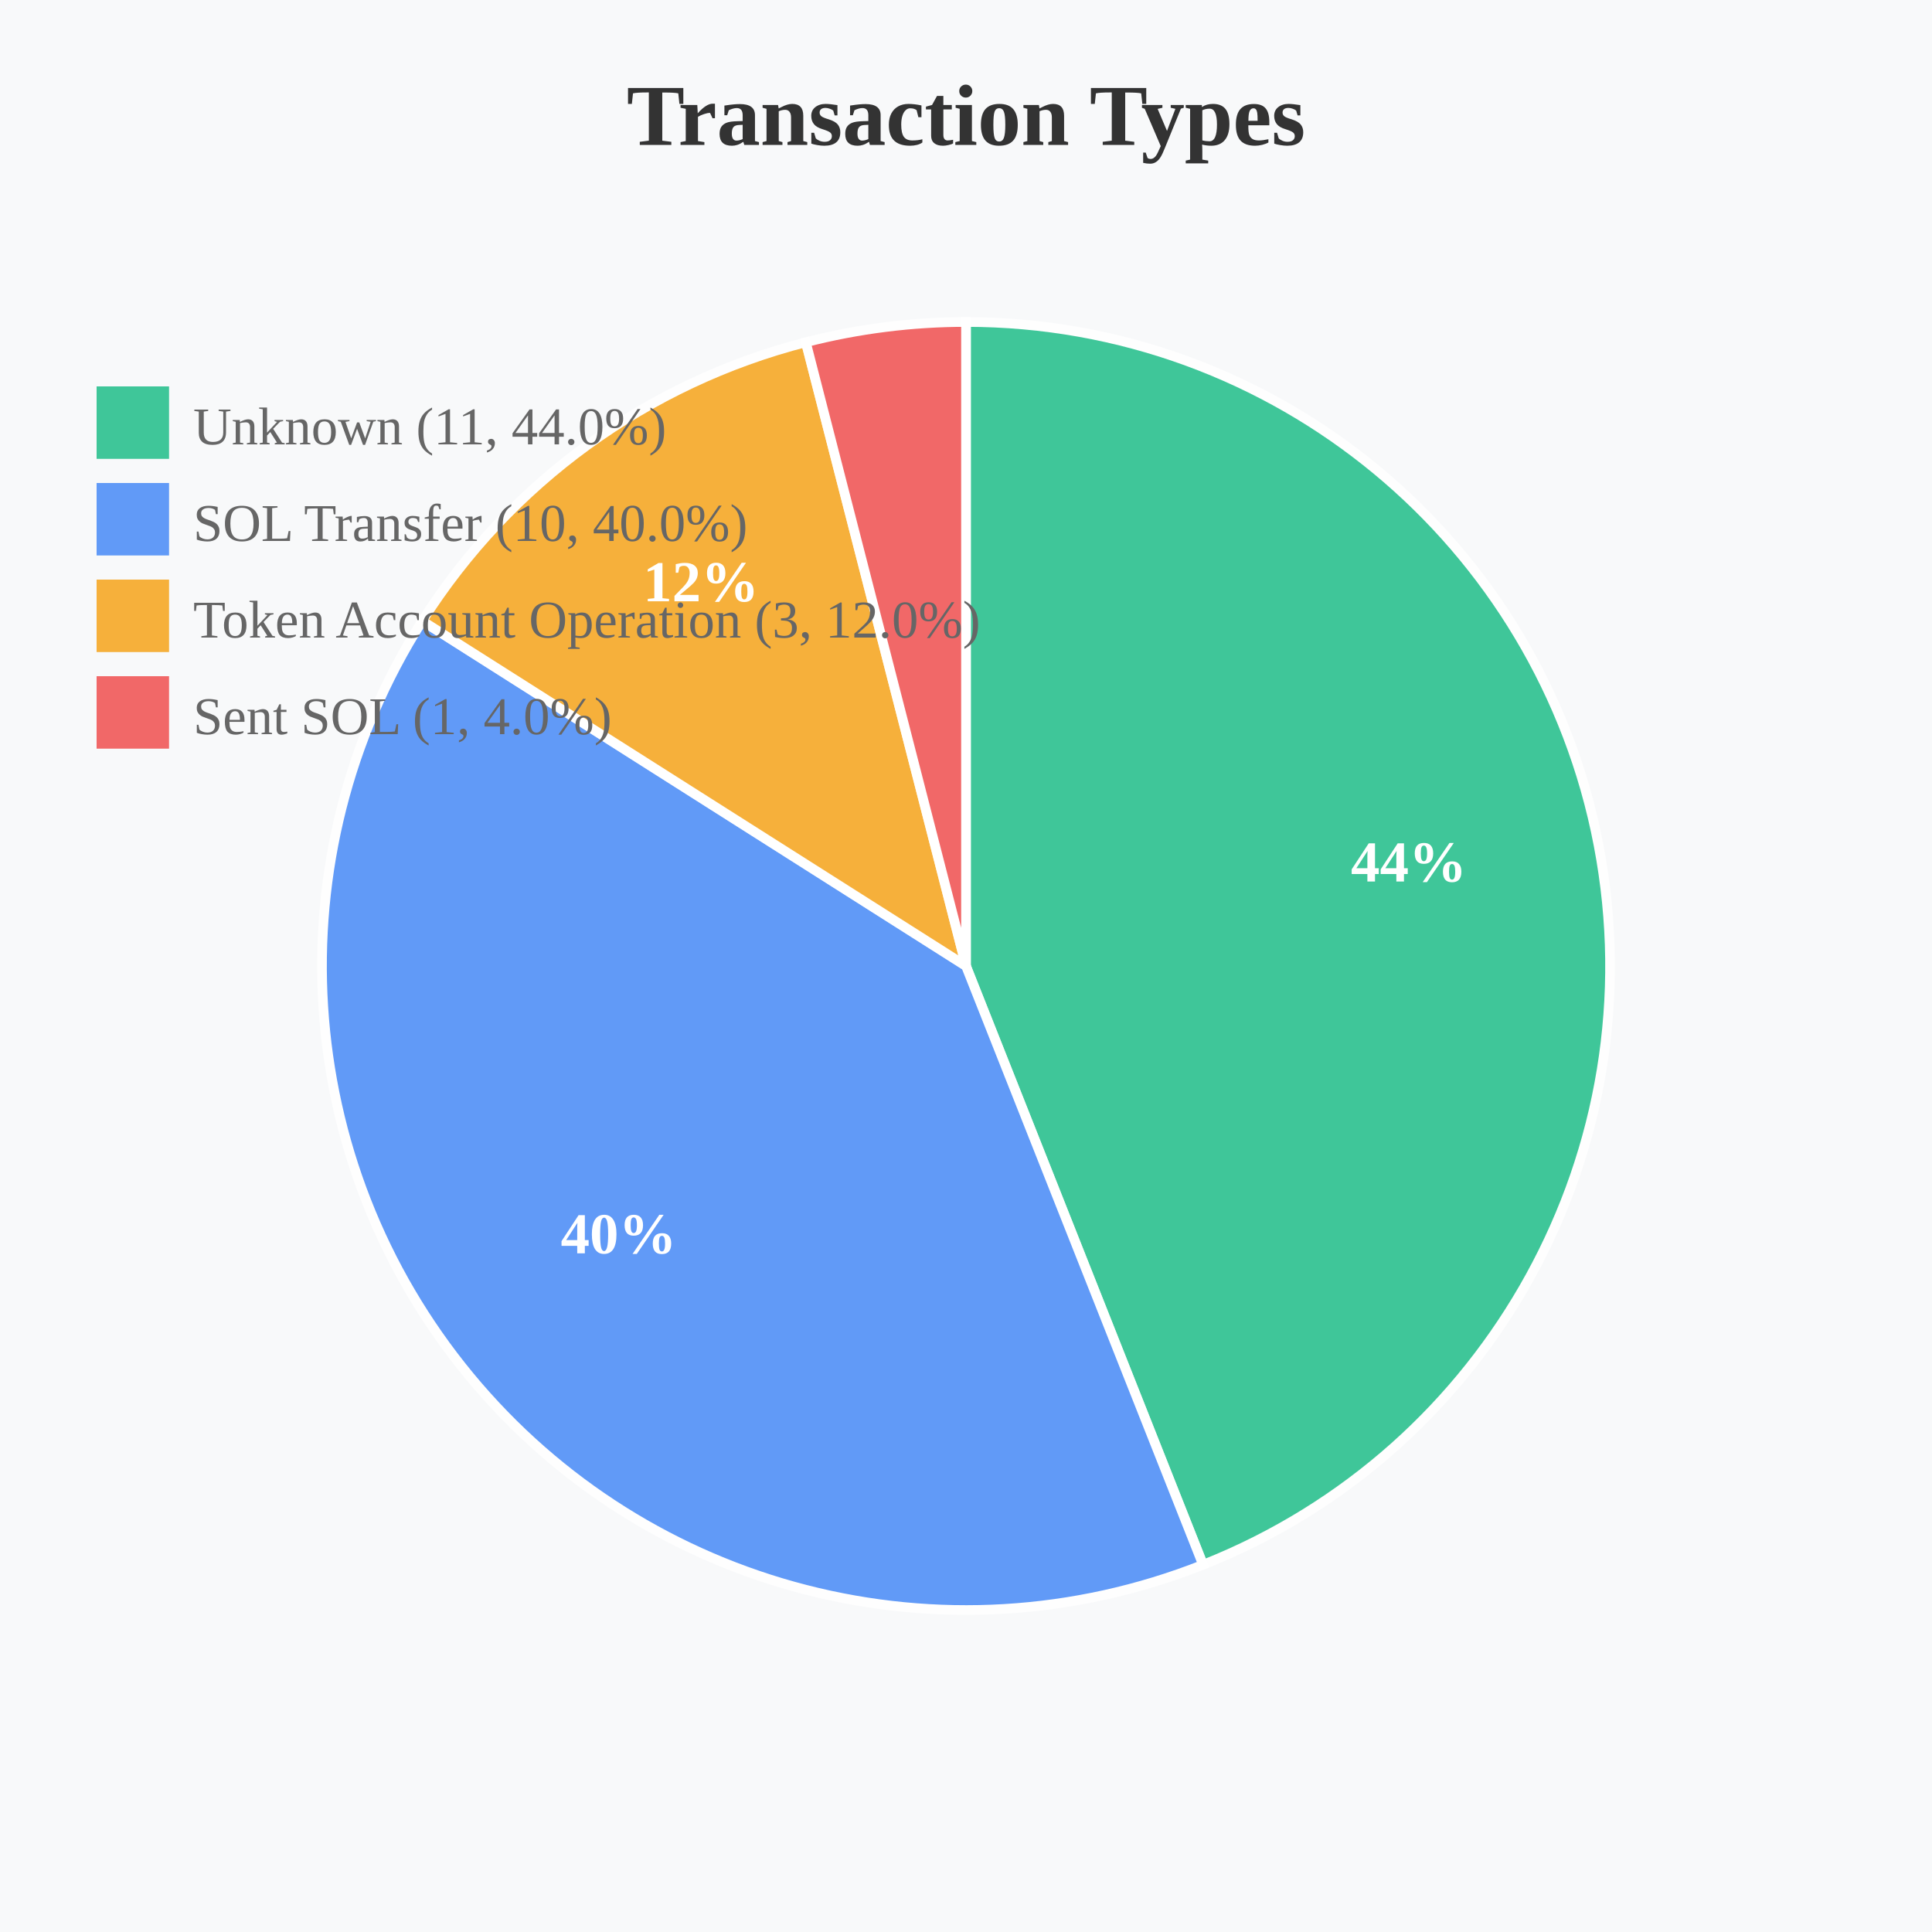
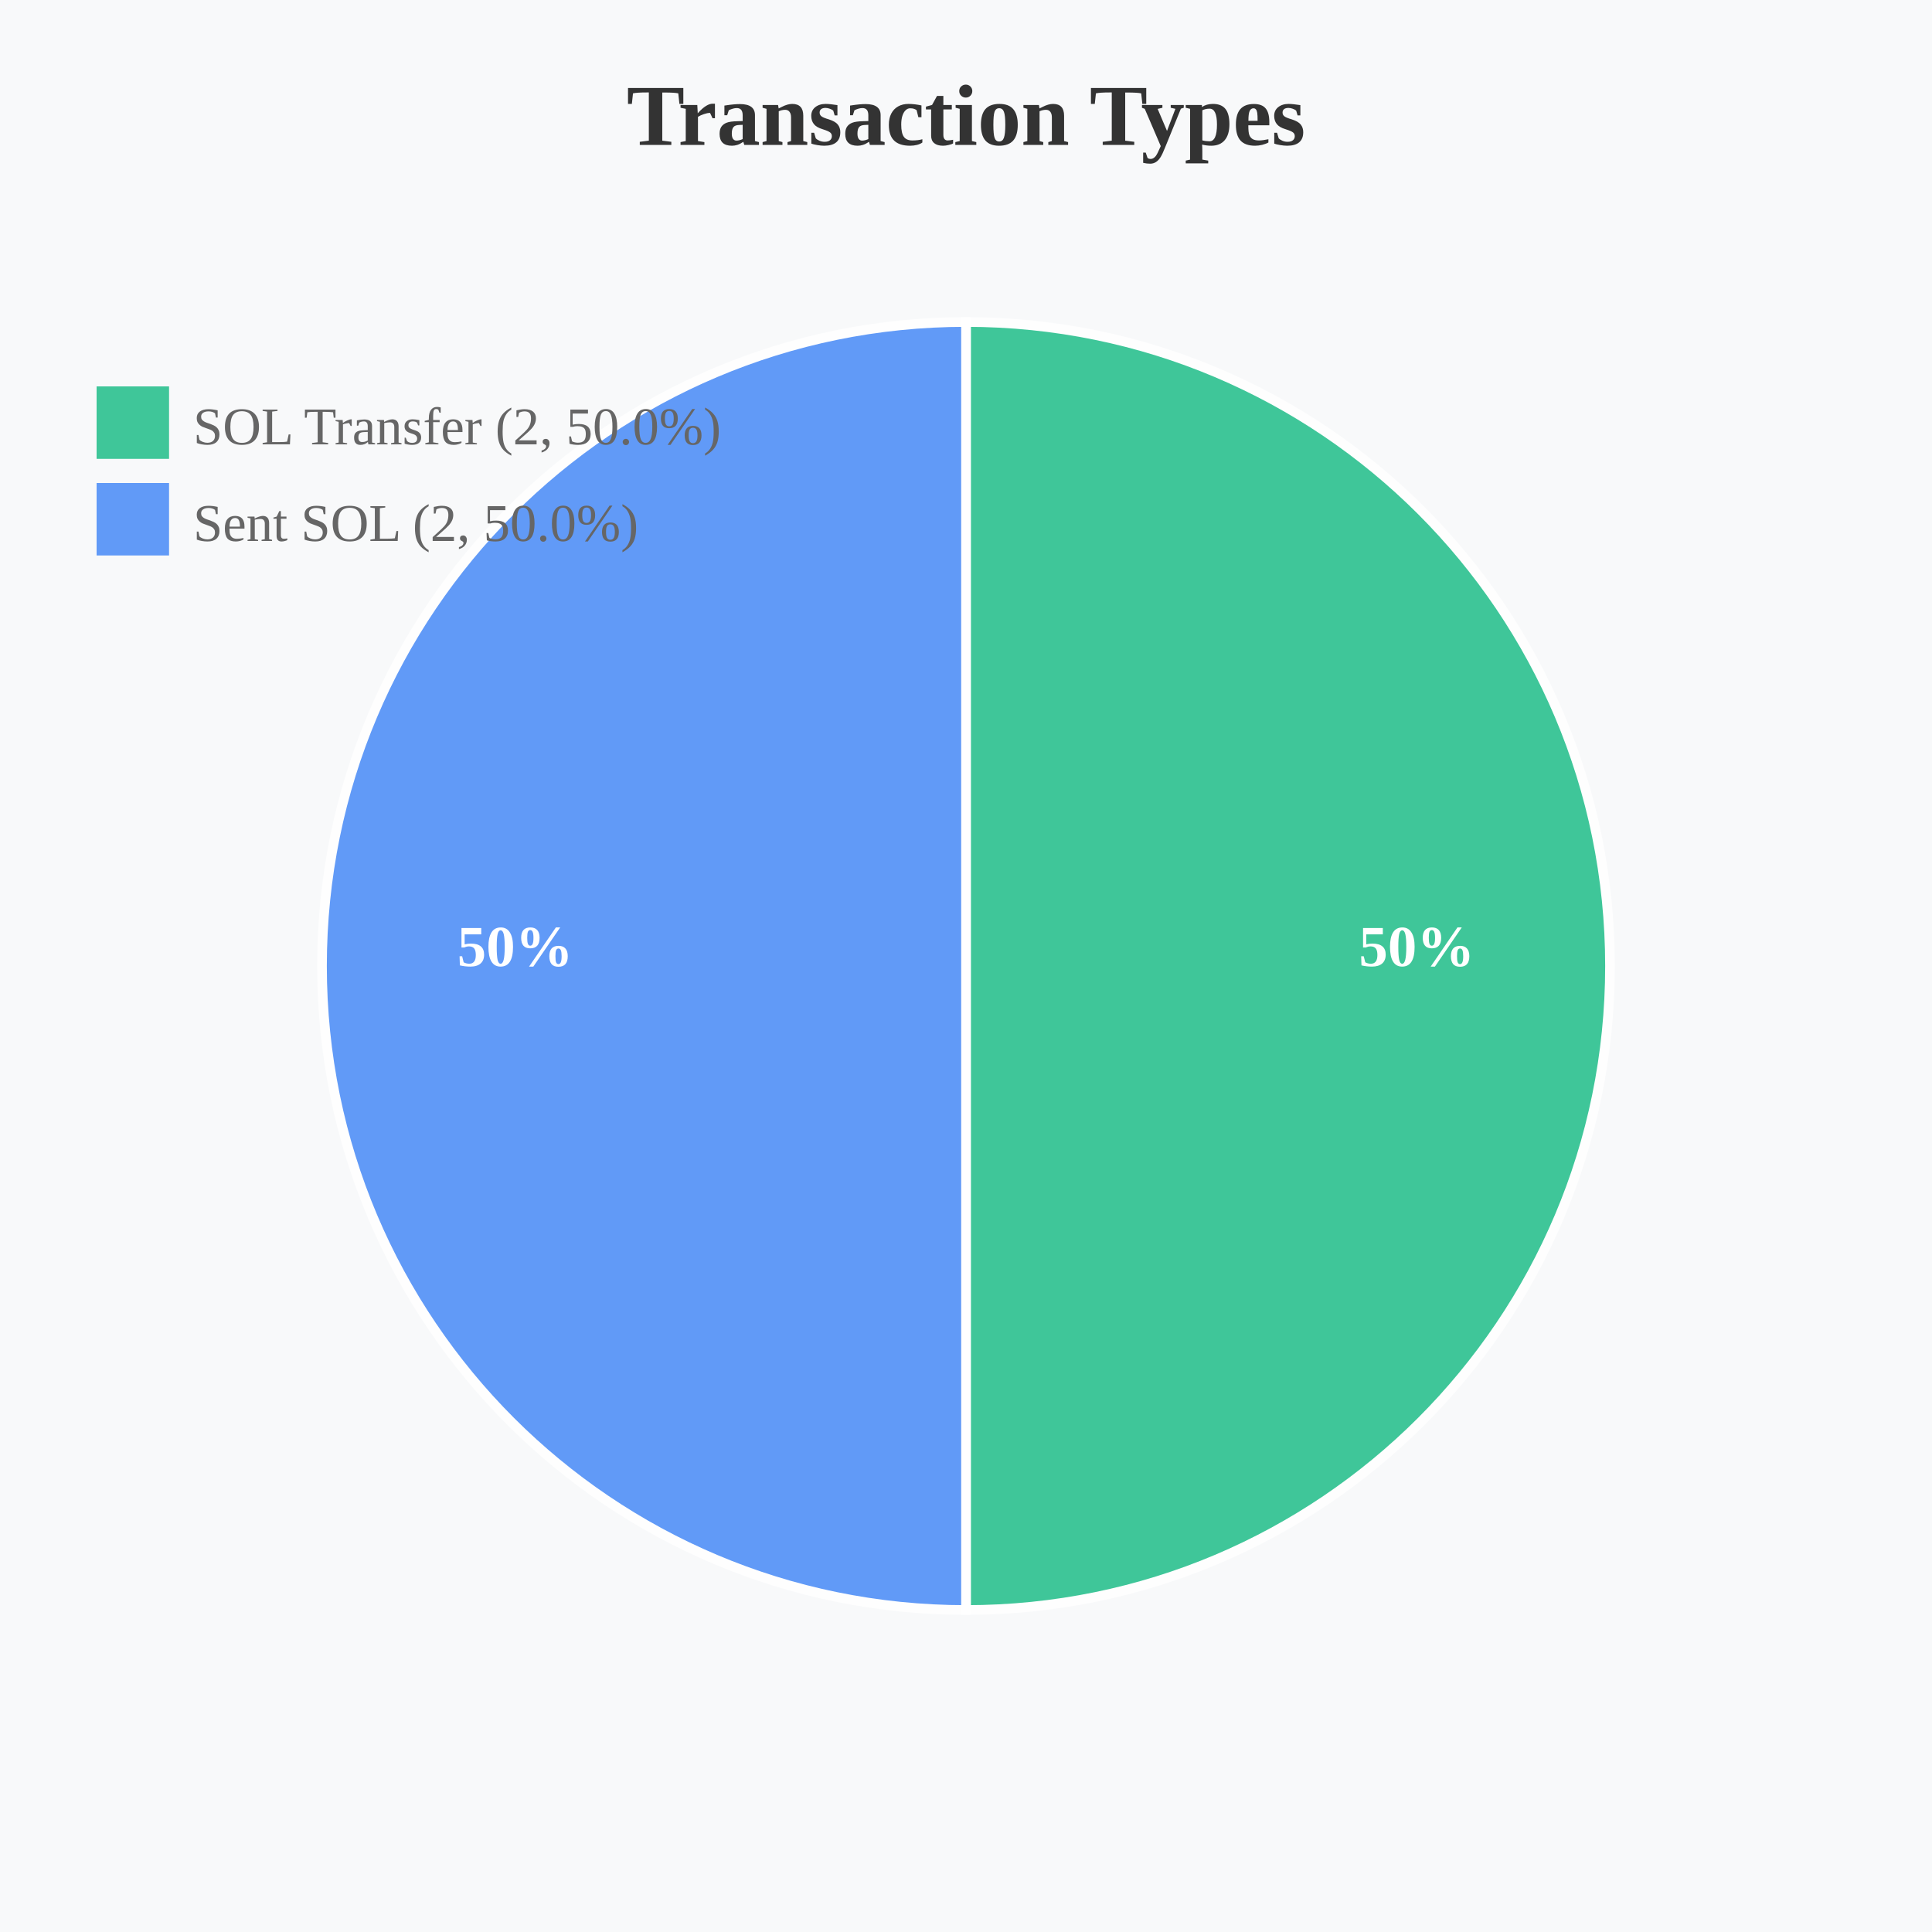
<svg xmlns="http://www.w3.org/2000/svg" width="400" height="400" viewBox="0 0 400 400">
  <rect width="400" height="400" fill="#f8f9fa" />
  <text x="200" y="30" text-anchor="middle" font-size="18" font-weight="bold" fill="#333">Transaction Types</text>
-   <path d="M 200 200 L 200 66.667 A 133.333 133.333 0 0 1 249.083 323.97 Z" fill="#10b981" opacity="0.8" stroke="#fff" stroke-width="2" />
-   <text x="291.68" y="182.511" text-anchor="middle" font-size="12" fill="#fff" font-weight="bold">44%</text>
-   <path d="M 200 200 L 249.083 323.97 A 133.333 133.333 0 0 1 87.423 128.556 Z" fill="#3b82f6" opacity="0.8" stroke="#fff" stroke-width="2" />
-   <text x="128.085" y="259.493" text-anchor="middle" font-size="12" fill="#fff" font-weight="bold">40%</text>
-   <path d="M 200 200 L 87.423 128.556 A 133.333 133.333 0 0 1 166.841 70.856 Z" fill="#f59e0b" opacity="0.8" stroke="#fff" stroke-width="2" />
-   <text x="145.14" y="124.492" text-anchor="middle" font-size="12" fill="#fff" font-weight="bold">12%</text>
-   <path d="M 200 200 L 166.841 70.856 A 133.333 133.333 0 0 1 200 66.667 Z" fill="#ef4444" opacity="0.8" stroke="#fff" stroke-width="2" />
+   <path d="M 200 200 L 200 66.667 A 133.333 133.333 0 0 1 200 333.333 Z" fill="#10b981" opacity="0.8" stroke="#fff" stroke-width="2" />
+   <text x="293.333" y="200" text-anchor="middle" font-size="12" fill="#fff" font-weight="bold">50%</text>
+   <path d="M 200 200 L 200 333.333 A 133.333 133.333 0 0 1 200 66.667 Z" fill="#3b82f6" opacity="0.8" stroke="#fff" stroke-width="2" />
+   <text x="106.667" y="200" text-anchor="middle" font-size="12" fill="#fff" font-weight="bold">50%</text>
  <rect x="20" y="80" width="15" height="15" fill="#10b981" opacity="0.8" />
-   <text x="40" y="92" font-size="11" fill="#666">Unknown (11, 44.0%)</text>
+   <text x="40" y="92" font-size="11" fill="#666">SOL Transfer (2, 50.0%)</text>
  <rect x="20" y="100" width="15" height="15" fill="#3b82f6" opacity="0.8" />
-   <text x="40" y="112" font-size="11" fill="#666">SOL Transfer (10, 40.0%)</text>
-   <rect x="20" y="120" width="15" height="15" fill="#f59e0b" opacity="0.8" />
-   <text x="40" y="132" font-size="11" fill="#666">Token Account Operation (3, 12.0%)</text>
-   <rect x="20" y="140" width="15" height="15" fill="#ef4444" opacity="0.8" />
-   <text x="40" y="152" font-size="11" fill="#666">Sent SOL (1, 4.0%)</text>
+   <text x="40" y="112" font-size="11" fill="#666">Sent SOL (2, 50.0%)</text>
</svg>
